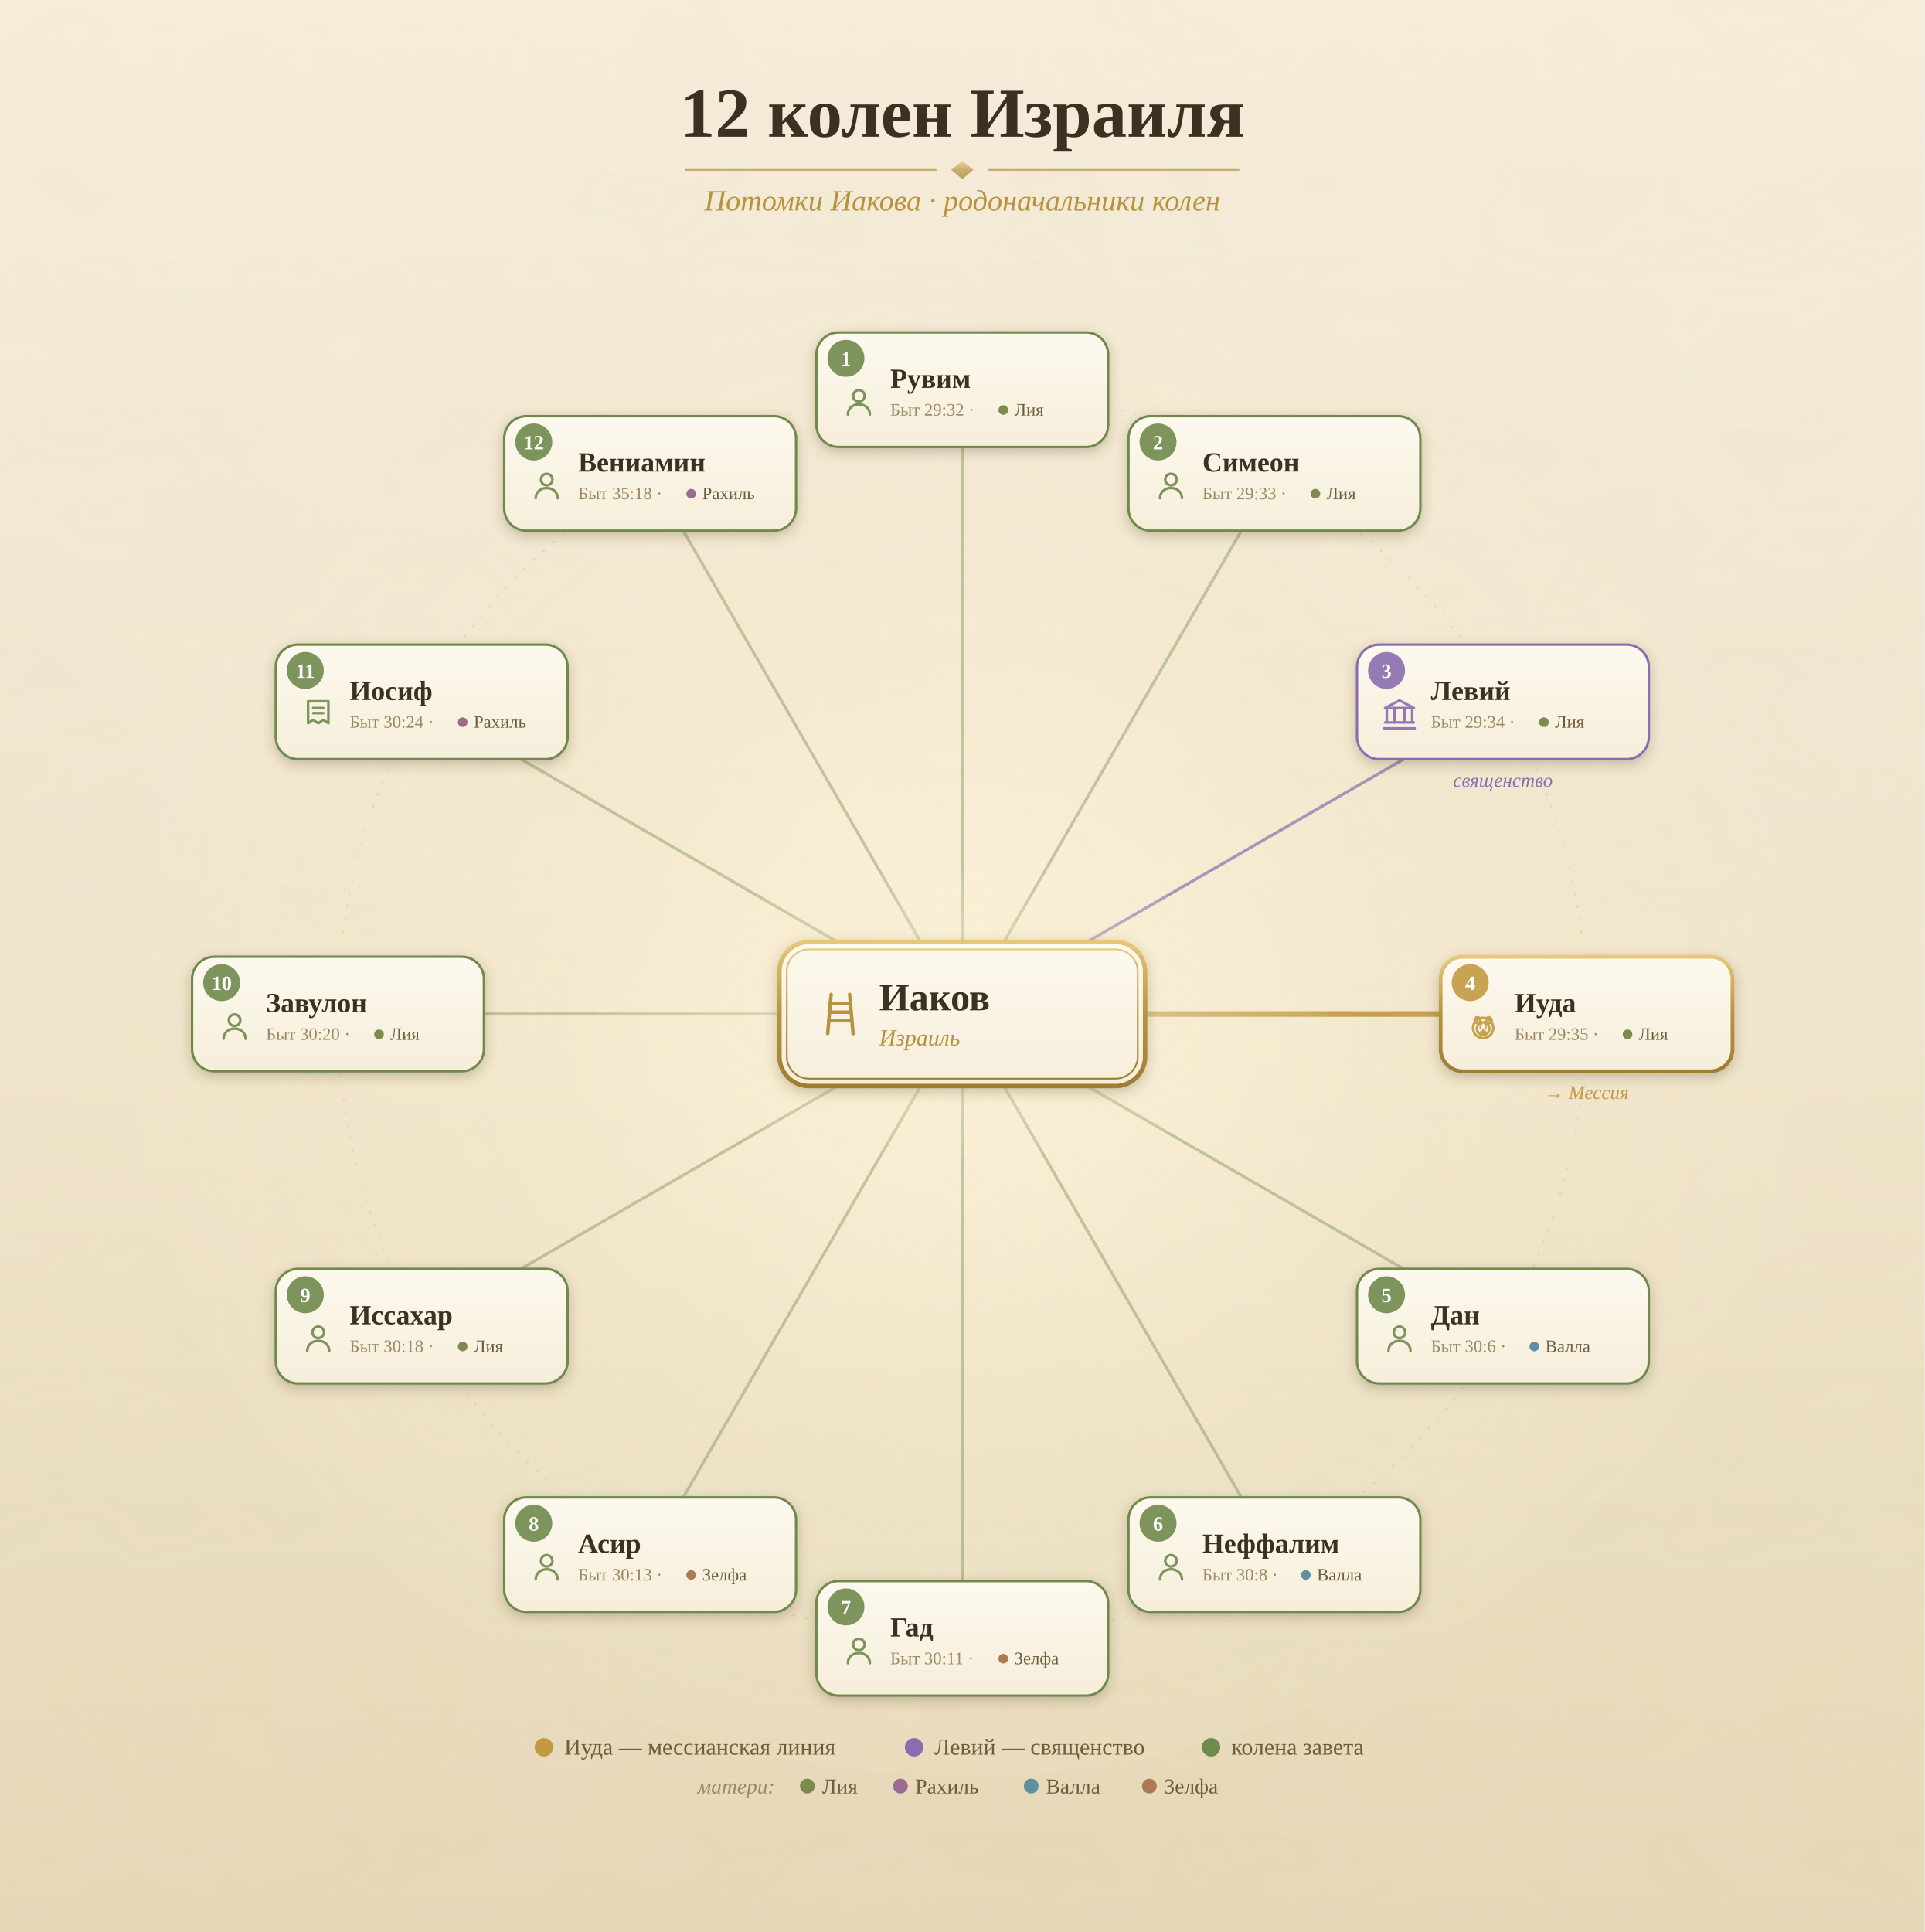
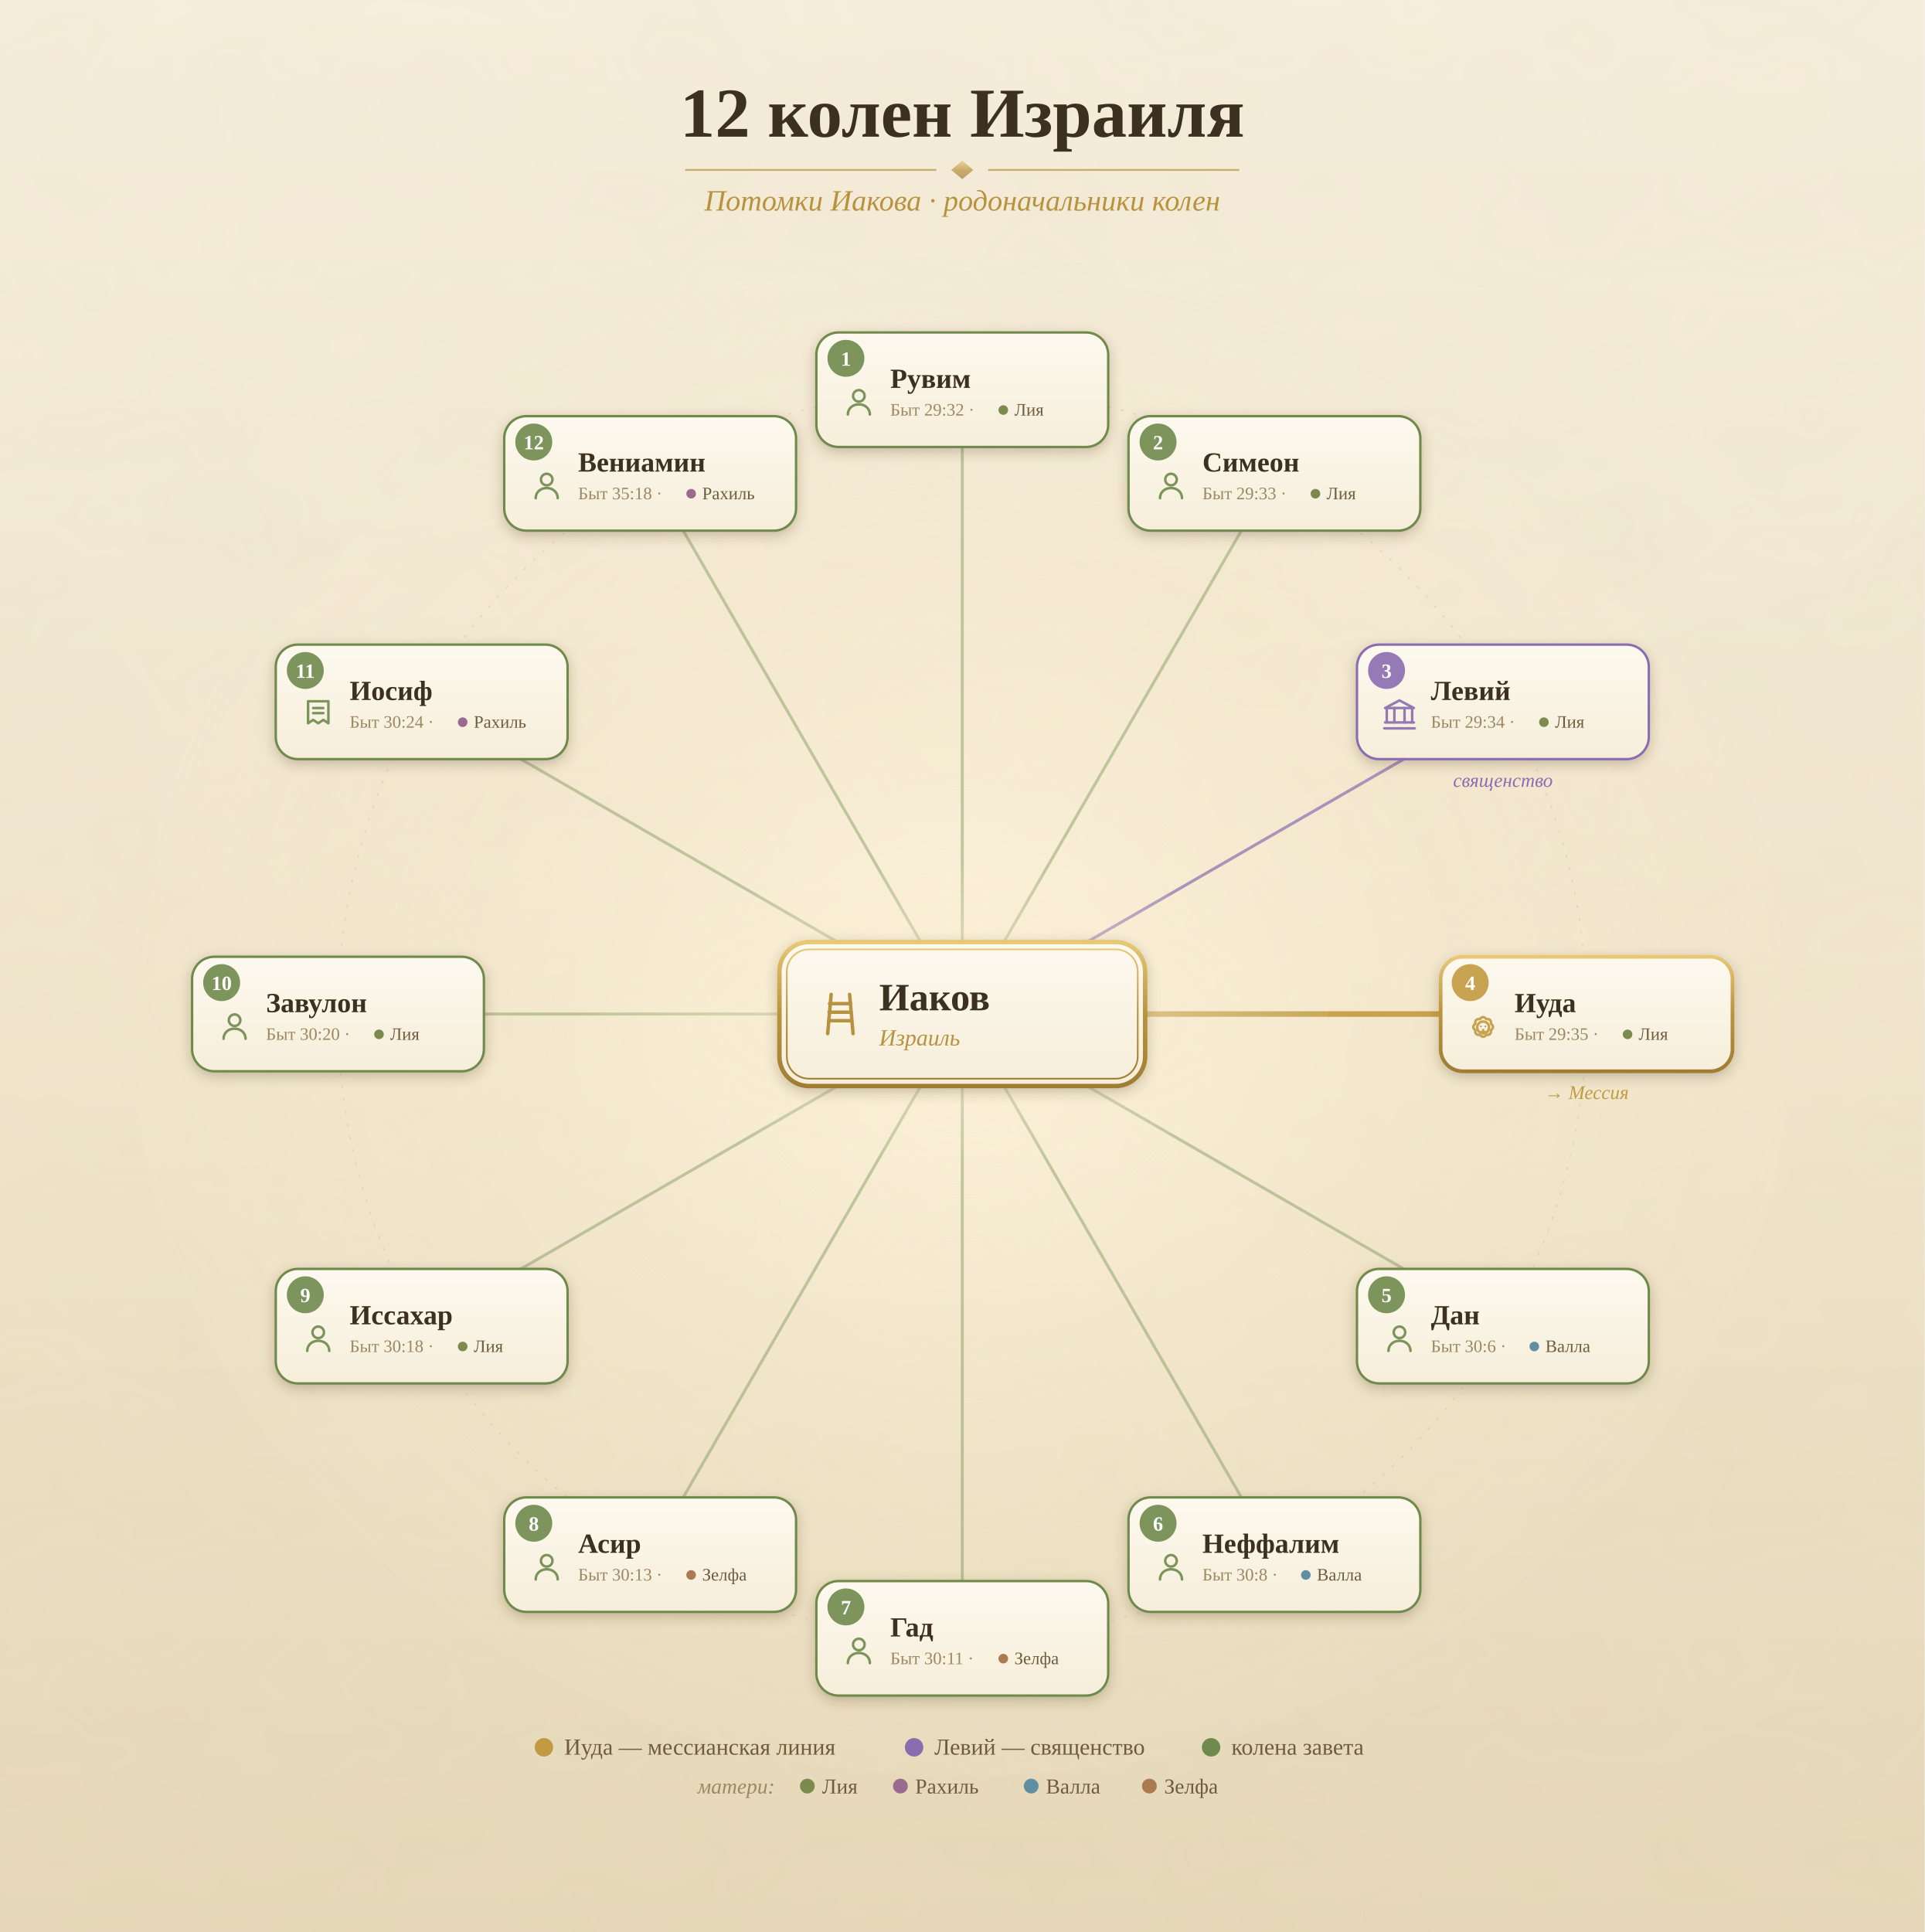
<svg xmlns="http://www.w3.org/2000/svg" viewBox="-521.0 -549.0 1042.0 1046.0" width="1042" height="1046" font-family="Georgia, 'Times New Roman', serif" role="img" aria-label="12 колен Израиля">
  <defs>
    <linearGradient id="paperGrad" x1="0" y1="0" x2="0" y2="1">
      <stop offset="0%" stop-color="#f6eedb" />
      <stop offset="55%" stop-color="#f0e5cb" />
      <stop offset="100%" stop-color="#e6d8b8" />
    </linearGradient>
    <linearGradient id="goldGrad" x1="0" y1="0" x2="0" y2="1">
      <stop offset="0%" stop-color="#e6c877" />
      <stop offset="50%" stop-color="#b8933f" />
      <stop offset="100%" stop-color="#a07d33" />
    </linearGradient>
    <linearGradient id="cardGrad" x1="0" y1="0" x2="0" y2="1">
      <stop offset="0%" stop-color="#fdf9ef" />
      <stop offset="100%" stop-color="#f6eeda" />
    </linearGradient>
    <linearGradient id="megaGrad" x1="0" y1="0" x2="0" y2="1">
      <stop offset="0%" stop-color="#f6efdd" />
      <stop offset="100%" stop-color="#efe4cb" />
    </linearGradient>
    <filter id="paperTex" x="-5%" y="-5%" width="110%" height="110%">
      <feTurbulence type="fractalNoise" baseFrequency="0.011 0.017" numOctaves="3" seed="7" stitchTiles="stitch" result="mot" />
      <feColorMatrix in="mot" type="matrix" values="0 0 0 0 0.42  0 0 0 0 0.32  0 0 0 0 0.15  0 0 0 0.06 0" />
    </filter>
    <filter id="grain" x="0" y="0" width="100%" height="100%">
      <feTurbulence type="fractalNoise" baseFrequency="0.9" numOctaves="2" seed="11" stitchTiles="stitch" result="g" />
      <feColorMatrix in="g" type="matrix" values="0 0 0 0 0  0 0 0 0 0  0 0 0 0 0  0 0 0 0.035 0" />
    </filter>
    <filter id="cardShadow" x="-30%" y="-30%" width="160%" height="180%">
      <feDropShadow dx="0" dy="2.2" stdDeviation="3.4" flood-color="#4a3616" flood-opacity="0.26" />
    </filter>
    <filter id="goldSoft" x="-60%" y="-60%" width="220%" height="220%">
      <feGaussianBlur stdDeviation="3.2" />
    </filter>
    <filter id="desat">
      <feColorMatrix type="saturate" values="0.15" />
    </filter>
    <radialGradient id="l1glow" cx="50%" cy="50%" r="60%">
      <stop offset="0%" stop-color="#fff6df" stop-opacity="0.85" />
      <stop offset="50%" stop-color="#f7eccf" stop-opacity="0.35" />
      <stop offset="80%" stop-color="#f7eccf" stop-opacity="0.1" />
      <stop offset="100%" stop-color="#f7eccf" stop-opacity="0" />
    </radialGradient>
    <symbol id="ic-person" viewBox="0 0 24 24" fill="none" stroke="currentColor" stroke-width="1.5" stroke-linecap="round" stroke-linejoin="round">
      <circle cx="12" cy="8" r="3.4" />
      <path d="M5.5 19c0-3.6 2.9-6 6.5-6s6.5 2.4 6.5 6" />
    </symbol>
    <symbol id="ic-people" viewBox="0 0 24 24" fill="none" stroke="currentColor" stroke-width="1.5" stroke-linecap="round" stroke-linejoin="round">
      <circle cx="8.5" cy="8.6" r="2.7" />
      <circle cx="15.8" cy="9.2" r="2.3" />
      <path d="M3.5 18.5c0-2.9 2.2-4.9 5-4.9 1.4 0 2.6.5 3.5 1.3" />
      <path d="M12.6 18.5c.2-2.4 2-4 4.2-4 2.3 0 4.1 1.8 4.1 4.4" />
    </symbol>
    <symbol id="ic-ark" viewBox="0 0 24 24" fill="none" stroke="currentColor" stroke-width="1.5" stroke-linecap="round" stroke-linejoin="round">
      <path d="M3 12.5c1.6 3 5 4.7 9 4.7s7.4-1.7 9-4.7" />
      <path d="M6.2 12.4V8.8h11.6v3.6" />
      <path d="M9.4 8.8V6.4h5.2v2.4" />
      <path d="M12 6.4V4.6" />
    </symbol>
    <symbol id="ic-tent" viewBox="0 0 24 24" fill="none" stroke="currentColor" stroke-width="1.5" stroke-linecap="round" stroke-linejoin="round">
      <path d="M3 18.5 12 4l9 14.5" />
      <path d="M12 4v14.5" />
      <path d="M9.6 18.5c.3-2 1.1-3.4 2.4-3.4s2.1 1.4 2.4 3.4" />
    </symbol>
    <symbol id="ic-ladder" viewBox="0 0 24 24" fill="none" stroke="currentColor" stroke-width="1.5" stroke-linecap="round" stroke-linejoin="round">
      <path d="M8 3.5 6.5 20.5M16 3.5 17.5 20.5" />
      <path d="M7.3 7.5h9.1M7.1 11.2h9.5M6.9 14.9h9.9" />
    </symbol>
    <symbol id="ic-lion" viewBox="0 0 24 24" fill="none" stroke="currentColor" stroke-width="1.5" stroke-linecap="round" stroke-linejoin="round">
-       <circle cx="8.7" cy="8" r="1.7" />
-       <circle cx="15.3" cy="8" r="1.7" />
-       <circle cx="12" cy="12.6" r="6" />
-       <circle cx="12" cy="13" r="3.7" />
-       <circle cx="10.4" cy="12.3" r=".62" fill="currentColor" stroke="none" />
-       <circle cx="13.6" cy="12.3" r=".62" fill="currentColor" stroke="none" />
-       <path d="M12 13.8v1.2M10.8 15.1c.75.55 1.65.55 2.4 0" />
-       <path d="M8.9 10.4c.5-.45 1.2-.45 1.7 0M13.4 10.4c.5-.45 1.2-.45 1.7 0" />
+       <path d="M16.62 10.09 Q19 12 16.62 13.91 Q16.95 16.95 13.91 16.62 Q12 19 10.09 16.62 Q7.05 16.95 7.38 13.91 Q5 12 7.38 10.09 Q7.05 7.05 10.09 7.38 Q12 5 13.91 7.38 Q16.95 7.05 16.62 10.09 Z" />
+       <circle cx="12" cy="12.3" r="3.5" />
+       <circle cx="10.7" cy="11.7" r=".55" fill="currentColor" stroke="none" />
+       <circle cx="13.3" cy="11.7" r=".55" fill="currentColor" stroke="none" />
+       <path d="M11.2 13.1h1.6l-.8 1z" fill="currentColor" stroke="none" />
+       <path d="M12 14.1v.7M10.8 15c.7.5 1.7.5 2.4 0" />
    </symbol>
    <symbol id="ic-crown" viewBox="0 0 24 24" fill="none" stroke="currentColor" stroke-width="1.5" stroke-linecap="round" stroke-linejoin="round">
      <path d="M4 16.5 3 7l5 4 4-6.5 4 6.5 5-4-1 9.5z" />
      <path d="M4 16.5h16" />
    </symbol>
    <symbol id="ic-cross" viewBox="0 0 24 24" fill="none" stroke="currentColor" stroke-width="1.5" stroke-linecap="round" stroke-linejoin="round">
      <path d="M12 3.2v17.6M6.6 9.2h10.8" />
    </symbol>
    <symbol id="ic-tree" viewBox="0 0 24 24" fill="none" stroke="currentColor" stroke-width="1.5" stroke-linecap="round" stroke-linejoin="round">
-       <path d="M12 21v-6" />
-       <path d="M12 15c-3.6 0-5.4-2.3-5.4-4.8 0-1 .4-2 .9-2.6-.3-.6-.4-1.3-.2-2 .8.1 1.5.5 2 1.1.6-1 1.6-1.9 2.7-1.9s2.1.9 2.7 1.9c.5-.6 1.2-1 2-1.1.2.7.1 1.4-.2 2 .5.6.9 1.6.9 2.6C17.4 12.7 15.6 15 12 15z" />
+       <path d="M12 21v-6.4" />
+       <path d="M9.2 15c-2.3 0-4-1.6-4-3.7 0-1.4.8-2.6 2-3.2-.1-.3-.1-.5-.1-.8 0-1.9 1.5-3.4 3.4-3.4 1.2 0 2.3.6 2.9 1.6.5-.3 1.1-.5 1.7-.5 1.9 0 3.4 1.5 3.4 3.4 0 .3 0 .5-.1.8 1.1.5 1.9 1.7 1.9 3.1 0 2.1-1.7 3.7-4 3.7z" />
+       <path d="M12 15.2 9.9 13M12 12.6l2-2" />
    </symbol>
    <symbol id="ic-scroll" viewBox="0 0 24 24" fill="none" stroke="currentColor" stroke-width="1.5" stroke-linecap="round" stroke-linejoin="round">
      <path d="M7 5.5h10.5v11a2.5 2.5 0 0 1-2.5 2.5H6.5" />
      <path d="M9.5 9h5.5M9.5 12h5.5" />
      <path d="M7 5.5A2 2 0 0 0 5 7.5 2 2 0 0 0 7 9.5M6.5 19a2.2 2.2 0 0 0 2.2-2.2V7.5" />
    </symbol>
    <symbol id="ic-book" viewBox="0 0 24 24" fill="none" stroke="currentColor" stroke-width="1.5" stroke-linecap="round" stroke-linejoin="round">
      <path d="M12 6.2v13" />
      <path d="M12 6.2C10.4 5 8.4 4.6 5.5 4.6v12.6c2.9 0 4.9.4 6.5 1.6 1.6-1.2 3.6-1.6 6.5-1.6V4.6c-2.9 0-4.9.4-6.5 1.6z" />
    </symbol>
    <symbol id="ic-temple" viewBox="0 0 24 24" fill="none" stroke="currentColor" stroke-width="1.5" stroke-linecap="round" stroke-linejoin="round">
      <path d="M3.5 8 12 3.5 20.5 8z" />
      <path d="M4.5 8v8.5M9 8v8.5M15 8v8.5M19.5 8v8.5" />
      <path d="M3 20h18M3.5 16.5h17" />
    </symbol>
    <symbol id="ic-menorah" viewBox="0 0 24 24" fill="none" stroke="currentColor" stroke-width="1.5" stroke-linecap="round" stroke-linejoin="round">
-       <path d="M12 5v13" />
-       <path d="M8 8v2.5M16 8v2.5M5.5 9.5v3M18.5 9.5v3" />
-       <path d="M8 10.5c0 1.5-2.5 1.5-2.5 0M16 10.5c0 1.5 2.5 1.5 2.5 0" />
-       <path d="M8.5 18h7" />
+       <path d="M12 16.5V7" />
+       <path d="M12 12.4c0-2.1-1-3.4-2.9-3.4M9.1 9V7" />
+       <path d="M12 13.1c0-2.9-1.8-4.6-4.4-4.6M7.6 8.5V7" />
+       <path d="M12 13.8c0-3.7-2.6-5.8-5.9-5.8M6.1 8V7" />
+       <path d="M12 12.4c0-2.1 1-3.4 2.9-3.4M14.9 9V7" />
+       <path d="M12 13.1c0-2.9 1.8-4.6 4.4-4.6M16.4 8.5V7" />
+       <path d="M12 13.8c0-3.7 2.6-5.8 5.9-5.8M17.9 8V7" />
+       <path d="M9.5 16.5h5M10.7 18.6h2.6M12 16.5v2.1" />
    </symbol>
    <symbol id="ic-camel" viewBox="0 0 24 24" fill="none" stroke="currentColor" stroke-width="1.5" stroke-linecap="round" stroke-linejoin="round">
-       <path d="M4 17.5v-2.3c0-.9.7-1.6 1.6-1.6.6 0 1.1.3 1.4.8.5-1.9 1.3-3.4 2.4-3.4 1 0 1.7 1.1 2.2 2.6.5-1 1.2-1.7 2.1-1.7 1.4 0 2.3 1.6 2.3 3.8v3.4" />
-       <path d="M18 17.5v-4.2c0-.7.3-1.3.9-1.3" />
-       <path d="M6.5 17.5v1.8M9.5 17.5v1.8M13.5 17.5v1.8M16.5 17.5v1.8" />
+       <path d="M3.6 15c-.4-1.9.4-3.4 1.6-3.4.8 0 1.4.7 1.7 1.9.5-2.3 1.5-3.8 2.8-3.8 1.1 0 1.9 1.2 2.4 3.1" />
+       <path d="M12.1 12.8c.4-2.3 1.4-3.9 2.8-3.9.8 0 1.4.5 1.8 1.2l.8 1.6c.3.6-.1 1.3-.6 1.6" />
+       <path d="M5.6 15.2 6 19M8.4 14.1l.2 5.3M12.2 13.1l.2 6.3M15.4 14.6l.2 4.8" />
+     </symbol>
+     <symbol id="ic-ram" viewBox="0 0 24 24" fill="none" stroke="currentColor" stroke-width="1.5" stroke-linecap="round" stroke-linejoin="round">
+       <path d="M12 10.4c-1.5 0-2.6 1.2-2.6 2.9 0 2 1.2 3.5 2.6 3.5s2.6-1.5 2.6-3.5c0-1.7-1.1-2.9-2.6-2.9z" />
+       <circle cx="11" cy="12.9" r=".5" fill="currentColor" stroke="none" />
+       <circle cx="13" cy="12.9" r=".5" fill="currentColor" stroke="none" />
+       <path d="M12 14.5v.9M11.2 15.7c.5.4 1.1.4 1.6 0" />
+       <path d="M9.5 11C9 8.8 7.2 7.4 5.4 8.1 3.7 8.7 3.1 10.7 4 12.3c.7 1.3 2.2 1.7 3.2.9.8-.65.9-1.9.1-2.6-.6-.55-1.6-.35-1.9.45" />
+       <path d="M14.5 11c.5-2.2 2.3-3.6 4.1-2.9 1.7.6 2.3 2.6 1.4 4.2-.7 1.3-2.2 1.7-3.2.9-.8-.65-.9-1.9-.1-2.6.6-.55 1.6-.35 1.9.45" />
    </symbol>
    <symbol id="ic-mountain" viewBox="0 0 24 24" fill="none" stroke="currentColor" stroke-width="1.5" stroke-linecap="round" stroke-linejoin="round">
      <path d="M2.5 18.5 9 8l3.2 4.8L15 8.5l6.5 10z" />
      <path d="M7.4 10.4 9 8l1.6 2.4" />
    </symbol>
    <symbol id="ic-gate" viewBox="0 0 24 24" fill="none" stroke="currentColor" stroke-width="1.5" stroke-linecap="round" stroke-linejoin="round">
      <path d="M5 20V9a7 7 0 0 1 14 0v11" />
      <path d="M5 20h14" />
      <path d="M9 20v-7a3 3 0 0 1 6 0v7" />
    </symbol>
    <symbol id="ic-tribes" viewBox="0 0 24 24" fill="none" stroke="currentColor" stroke-width="1.5" stroke-linecap="round" stroke-linejoin="round">
      <path d="M6 4h12v13l-3-2-3 2-3-2-3 2z" />
      <path d="M9 8h6M9 11h6" />
    </symbol>
    <symbol id="ic-globe" viewBox="0 0 24 24" fill="none" stroke="currentColor" stroke-width="1.5" stroke-linecap="round" stroke-linejoin="round">
      <circle cx="12" cy="12" r="8.2" />
      <path d="M3.8 12h16.4M12 3.8v16.4" />
      <path d="M12 3.8c2.6 2.3 4 5.2 4 8.2s-1.4 5.9-4 8.2c-2.6-2.3-4-5.2-4-8.2s1.4-5.9 4-8.2z" />
    </symbol>
  </defs>
  <rect x="-521.0" y="-549.0" width="1042.0" height="1046.0" fill="url(#paperGrad)" />
  <rect x="-521.0" y="-549.0" width="1042.0" height="1046.0" filter="url(#paperTex)" opacity="0.5" />
  <ellipse cx="0" cy="0" rx="451.0" ry="413.0" fill="url(#l1glow)" />
  <text x="0" y="-475.0" text-anchor="middle" font-size="38" fill="#3c3120" font-weight="bold">12 колен Израиля</text>
  <g stroke="#b8933f" stroke-width="1" opacity="0.7">
    <line x1="-150" y1="-457.0" x2="-14" y2="-457.0" />
    <line x1="14" y1="-457.0" x2="150" y2="-457.0" />
    <path d="M0 -462.0 l6 5 -6 5 -6 -5z" fill="url(#goldGrad)" stroke="none" />
  </g>
  <text x="0" y="-435.0" text-anchor="middle" font-size="16" fill="#b8933f" font-style="italic">Потомки Иакова · родоначальники колен</text>
  <circle cx="0" cy="0" r="338.0" fill="none" stroke="#b8933f" stroke-width="0.8" opacity="0.18" stroke-dasharray="1 6" stroke-linecap="round" />
  <line x1="0" y1="0" x2="0.0" y2="-338.0" stroke="#6f8a4c" stroke-width="1.6" opacity="0.4" stroke-linecap="round" />
  <line x1="0" y1="0" x2="169.0" y2="-292.7" stroke="#6f8a4c" stroke-width="1.6" opacity="0.4" stroke-linecap="round" />
  <line x1="0" y1="0" x2="292.7" y2="-169.0" stroke="#8a6db0" stroke-width="1.6" opacity="0.7" stroke-linecap="round" />
  <line x1="0" y1="0" x2="338.0" y2="0.0" stroke="#f0d488" stroke-width="7" opacity="0.4" filter="url(#goldSoft)" />
  <line x1="0" y1="0" x2="338.0" y2="0.0" stroke="#c19a41" stroke-width="3" opacity="0.9" stroke-linecap="round" />
  <line x1="0" y1="0" x2="292.7" y2="169.0" stroke="#6f8a4c" stroke-width="1.6" opacity="0.4" stroke-linecap="round" />
  <line x1="0" y1="0" x2="169.0" y2="292.7" stroke="#6f8a4c" stroke-width="1.6" opacity="0.4" stroke-linecap="round" />
  <line x1="0" y1="0" x2="0.0" y2="338.0" stroke="#6f8a4c" stroke-width="1.6" opacity="0.4" stroke-linecap="round" />
  <line x1="0" y1="0" x2="-169.0" y2="292.7" stroke="#6f8a4c" stroke-width="1.6" opacity="0.4" stroke-linecap="round" />
  <line x1="0" y1="0" x2="-292.7" y2="169.0" stroke="#6f8a4c" stroke-width="1.6" opacity="0.4" stroke-linecap="round" />
  <line x1="0" y1="0" x2="-338.0" y2="0.0" stroke="#6f8a4c" stroke-width="1.6" opacity="0.4" stroke-linecap="round" />
  <line x1="0" y1="0" x2="-292.7" y2="-169.0" stroke="#6f8a4c" stroke-width="1.6" opacity="0.4" stroke-linecap="round" />
  <line x1="0" y1="0" x2="-169.0" y2="-292.7" stroke="#6f8a4c" stroke-width="1.6" opacity="0.4" stroke-linecap="round" />
  <g filter="url(#cardShadow)">
    <rect x="-79.0" y="-369.0" width="158.0" height="62.0" rx="12" fill="url(#cardGrad)" stroke="#6f8a4c" stroke-width="1.3" />
  </g>
  <circle cx="-63.0" cy="-355.0" r="10" fill="#6f8a4c" opacity="0.9" />
  <text x="-63.0" y="-351.0" text-anchor="middle" font-size="11" fill="#fff" font-weight="bold">1</text>
  <use href="#ic-person" x="-67.0" y="-342.0" width="22" height="22" color="#6f8a4c" opacity="0.9" />
  <text x="-39.0" y="-339.0" font-size="15" fill="#3c3120" font-weight="bold">Рувим</text>
  <text x="-39.0" y="-324.0" font-size="9.5" fill="#9c8862">Быт 29:32 ·</text>
  <circle cx="22.2" cy="-327.0" r="2.6" fill="#7d8a4e" />
  <text x="28.2" y="-324.0" font-size="9.5" fill="#6e5c3d">Лия</text>
  <g filter="url(#cardShadow)">
    <rect x="90.0" y="-323.7" width="158.0" height="62.0" rx="12" fill="url(#cardGrad)" stroke="#6f8a4c" stroke-width="1.3" />
  </g>
  <circle cx="106.0" cy="-309.7" r="10" fill="#6f8a4c" opacity="0.9" />
  <text x="106.0" y="-305.7" text-anchor="middle" font-size="11" fill="#fff" font-weight="bold">2</text>
  <use href="#ic-person" x="102.0" y="-296.7" width="22" height="22" color="#6f8a4c" opacity="0.9" />
  <text x="130.0" y="-293.7" font-size="15" fill="#3c3120" font-weight="bold">Симеон</text>
  <text x="130.0" y="-278.7" font-size="9.5" fill="#9c8862">Быт 29:33 ·</text>
  <circle cx="191.2" cy="-281.7" r="2.6" fill="#7d8a4e" />
  <text x="197.2" y="-278.7" font-size="9.5" fill="#6e5c3d">Лия</text>
  <g filter="url(#cardShadow)">
    <rect x="213.7" y="-200.0" width="158.0" height="62.0" rx="12" fill="url(#cardGrad)" stroke="#8a6db0" stroke-width="1.3" />
  </g>
  <circle cx="229.7" cy="-186.0" r="10" fill="#8a6db0" opacity="0.9" />
  <text x="229.7" y="-182.0" text-anchor="middle" font-size="11" fill="#fff" font-weight="bold">3</text>
  <use href="#ic-temple" x="225.7" y="-173.0" width="22" height="22" color="#8a6db0" opacity="0.9" />
  <text x="253.7" y="-170.0" font-size="15" fill="#3c3120" font-weight="bold">Левий</text>
  <text x="253.7" y="-155.0" font-size="9.5" fill="#9c8862">Быт 29:34 ·</text>
  <circle cx="314.9" cy="-158.0" r="2.6" fill="#7d8a4e" />
  <text x="320.9" y="-155.0" font-size="9.5" fill="#6e5c3d">Лия</text>
  <text x="292.7" y="-123.0" text-anchor="middle" font-size="10.5" fill="#8a6db0" font-style="italic">священство</text>
  <g filter="url(#cardShadow)">
    <rect x="259.0" y="-31.0" width="158.0" height="62.0" rx="12" fill="url(#cardGrad)" stroke="url(#goldGrad)" stroke-width="2" />
  </g>
  <circle cx="275.0" cy="-17.0" r="10" fill="#c19a41" opacity="0.9" />
  <text x="275.0" y="-13.0" text-anchor="middle" font-size="11" fill="#fff" font-weight="bold">4</text>
  <use href="#ic-lion" x="271.0" y="-4.0" width="22" height="22" color="#c19a41" opacity="0.9" />
  <text x="299.0" y="-1.0" font-size="15" fill="#3c3120" font-weight="bold">Иуда</text>
  <text x="299.0" y="14.0" font-size="9.5" fill="#9c8862">Быт 29:35 ·</text>
  <circle cx="360.2" cy="11.0" r="2.6" fill="#7d8a4e" />
  <text x="366.2" y="14.0" font-size="9.5" fill="#6e5c3d">Лия</text>
  <text x="338.0" y="46.0" text-anchor="middle" font-size="10.5" fill="#c19a41" font-style="italic">→ Мессия</text>
  <g filter="url(#cardShadow)">
    <rect x="213.7" y="138.0" width="158.0" height="62.0" rx="12" fill="url(#cardGrad)" stroke="#6f8a4c" stroke-width="1.3" />
  </g>
  <circle cx="229.7" cy="152.0" r="10" fill="#6f8a4c" opacity="0.9" />
  <text x="229.7" y="156.0" text-anchor="middle" font-size="11" fill="#fff" font-weight="bold">5</text>
  <use href="#ic-person" x="225.7" y="165.0" width="22" height="22" color="#6f8a4c" opacity="0.9" />
  <text x="253.7" y="168.0" font-size="15" fill="#3c3120" font-weight="bold">Дан</text>
  <text x="253.7" y="183.0" font-size="9.5" fill="#9c8862">Быт 30:6 ·</text>
  <circle cx="309.7" cy="180.0" r="2.6" fill="#5f8fa0" />
  <text x="315.7" y="183.0" font-size="9.5" fill="#6e5c3d">Валла</text>
  <g filter="url(#cardShadow)">
    <rect x="90.0" y="261.7" width="158.0" height="62.0" rx="12" fill="url(#cardGrad)" stroke="#6f8a4c" stroke-width="1.3" />
  </g>
  <circle cx="106.0" cy="275.7" r="10" fill="#6f8a4c" opacity="0.9" />
  <text x="106.0" y="279.7" text-anchor="middle" font-size="11" fill="#fff" font-weight="bold">6</text>
  <use href="#ic-person" x="102.0" y="288.7" width="22" height="22" color="#6f8a4c" opacity="0.9" />
  <text x="130.0" y="291.7" font-size="15" fill="#3c3120" font-weight="bold">Неффалим</text>
  <text x="130.0" y="306.7" font-size="9.5" fill="#9c8862">Быт 30:8 ·</text>
  <circle cx="186.0" cy="303.7" r="2.6" fill="#5f8fa0" />
  <text x="192.0" y="306.7" font-size="9.5" fill="#6e5c3d">Валла</text>
  <g filter="url(#cardShadow)">
    <rect x="-79.0" y="307.0" width="158.0" height="62.0" rx="12" fill="url(#cardGrad)" stroke="#6f8a4c" stroke-width="1.3" />
  </g>
  <circle cx="-63.0" cy="321.0" r="10" fill="#6f8a4c" opacity="0.9" />
  <text x="-63.0" y="325.0" text-anchor="middle" font-size="11" fill="#fff" font-weight="bold">7</text>
  <use href="#ic-person" x="-67.0" y="334.0" width="22" height="22" color="#6f8a4c" opacity="0.9" />
  <text x="-39.0" y="337.0" font-size="15" fill="#3c3120" font-weight="bold">Гад</text>
  <text x="-39.0" y="352.0" font-size="9.5" fill="#9c8862">Быт 30:11 ·</text>
  <circle cx="22.2" cy="349.0" r="2.6" fill="#ab7a50" />
  <text x="28.2" y="352.0" font-size="9.5" fill="#6e5c3d">Зелфа</text>
  <g filter="url(#cardShadow)">
    <rect x="-248.0" y="261.7" width="158.0" height="62.0" rx="12" fill="url(#cardGrad)" stroke="#6f8a4c" stroke-width="1.3" />
  </g>
  <circle cx="-232.0" cy="275.7" r="10" fill="#6f8a4c" opacity="0.9" />
  <text x="-232.0" y="279.7" text-anchor="middle" font-size="11" fill="#fff" font-weight="bold">8</text>
  <use href="#ic-person" x="-236.0" y="288.7" width="22" height="22" color="#6f8a4c" opacity="0.9" />
  <text x="-208.0" y="291.7" font-size="15" fill="#3c3120" font-weight="bold">Асир</text>
  <text x="-208.0" y="306.7" font-size="9.5" fill="#9c8862">Быт 30:13 ·</text>
  <circle cx="-146.8" cy="303.7" r="2.6" fill="#ab7a50" />
  <text x="-140.8" y="306.7" font-size="9.5" fill="#6e5c3d">Зелфа</text>
  <g filter="url(#cardShadow)">
    <rect x="-371.7" y="138.0" width="158.0" height="62.0" rx="12" fill="url(#cardGrad)" stroke="#6f8a4c" stroke-width="1.3" />
  </g>
  <circle cx="-355.7" cy="152.0" r="10" fill="#6f8a4c" opacity="0.9" />
  <text x="-355.7" y="156.0" text-anchor="middle" font-size="11" fill="#fff" font-weight="bold">9</text>
  <use href="#ic-person" x="-359.7" y="165.0" width="22" height="22" color="#6f8a4c" opacity="0.9" />
  <text x="-331.7" y="168.0" font-size="15" fill="#3c3120" font-weight="bold">Иссахар</text>
  <text x="-331.7" y="183.0" font-size="9.5" fill="#9c8862">Быт 30:18 ·</text>
  <circle cx="-270.5" cy="180.0" r="2.6" fill="#7d8a4e" />
  <text x="-264.5" y="183.0" font-size="9.5" fill="#6e5c3d">Лия</text>
  <g filter="url(#cardShadow)">
    <rect x="-417.0" y="-31.0" width="158.0" height="62.0" rx="12" fill="url(#cardGrad)" stroke="#6f8a4c" stroke-width="1.3" />
  </g>
  <circle cx="-401.0" cy="-17.0" r="10" fill="#6f8a4c" opacity="0.9" />
  <text x="-401.0" y="-13.0" text-anchor="middle" font-size="11" fill="#fff" font-weight="bold">10</text>
  <use href="#ic-person" x="-405.0" y="-4.0" width="22" height="22" color="#6f8a4c" opacity="0.9" />
  <text x="-377.0" y="-1.0" font-size="15" fill="#3c3120" font-weight="bold">Завулон</text>
  <text x="-377.0" y="14.0" font-size="9.5" fill="#9c8862">Быт 30:20 ·</text>
  <circle cx="-315.8" cy="11.0" r="2.6" fill="#7d8a4e" />
  <text x="-309.8" y="14.0" font-size="9.5" fill="#6e5c3d">Лия</text>
  <g filter="url(#cardShadow)">
    <rect x="-371.7" y="-200.0" width="158.0" height="62.0" rx="12" fill="url(#cardGrad)" stroke="#6f8a4c" stroke-width="1.3" />
  </g>
  <circle cx="-355.7" cy="-186.0" r="10" fill="#6f8a4c" opacity="0.9" />
  <text x="-355.7" y="-182.0" text-anchor="middle" font-size="11" fill="#fff" font-weight="bold">11</text>
  <use href="#ic-tribes" x="-359.7" y="-173.0" width="22" height="22" color="#6f8a4c" opacity="0.9" />
  <text x="-331.7" y="-170.0" font-size="15" fill="#3c3120" font-weight="bold">Иосиф</text>
  <text x="-331.7" y="-155.0" font-size="9.5" fill="#9c8862">Быт 30:24 ·</text>
  <circle cx="-270.5" cy="-158.0" r="2.6" fill="#9a6a8f" />
  <text x="-264.5" y="-155.0" font-size="9.5" fill="#6e5c3d">Рахиль</text>
  <g filter="url(#cardShadow)">
    <rect x="-248.0" y="-323.7" width="158.0" height="62.0" rx="12" fill="url(#cardGrad)" stroke="#6f8a4c" stroke-width="1.3" />
  </g>
  <circle cx="-232.0" cy="-309.7" r="10" fill="#6f8a4c" opacity="0.9" />
  <text x="-232.0" y="-305.7" text-anchor="middle" font-size="11" fill="#fff" font-weight="bold">12</text>
  <use href="#ic-person" x="-236.0" y="-296.7" width="22" height="22" color="#6f8a4c" opacity="0.9" />
  <text x="-208.0" y="-293.7" font-size="15" fill="#3c3120" font-weight="bold">Вениамин</text>
  <text x="-208.0" y="-278.7" font-size="9.5" fill="#9c8862">Быт 35:18 ·</text>
  <circle cx="-146.8" cy="-281.7" r="2.6" fill="#9a6a8f" />
  <text x="-140.8" y="-278.7" font-size="9.5" fill="#6e5c3d">Рахиль</text>
  <ellipse cx="0" cy="0" rx="198.0" ry="78.0" fill="url(#l1glow)" />
  <g filter="url(#cardShadow)">
    <rect x="-99.0" y="-39.0" width="198.0" height="78.0" rx="16" fill="url(#cardGrad)" stroke="url(#goldGrad)" stroke-width="2.4" />
    <rect x="-95.0" y="-35.0" width="190.0" height="70.0" rx="12" fill="none" stroke="url(#goldGrad)" stroke-width="0.9" />
  </g>
  <use href="#ic-ladder" x="-81.0" y="-15.0" width="30" height="30" color="#b8933f" opacity="1" />
  <text x="-45.0" y="-2.0" font-size="21" fill="#3c3120" font-weight="bold">Иаков</text>
  <text x="-45.0" y="17.0" font-size="12.5" fill="#b8933f" font-style="italic">Израиль</text>
  <circle cx="-226.5" cy="397.0" r="5" fill="#c19a41" />
  <text x="-215.5" y="401.0" font-size="12.5" fill="#6e5c3d">Иуда — мессианская линия</text>
  <circle cx="-26.1" cy="397.0" r="5" fill="#8a6db0" />
  <text x="-15.1" y="401.0" font-size="12.5" fill="#6e5c3d">Левий — священство</text>
  <circle cx="134.7" cy="397.0" r="5" fill="#6f8a4c" />
  <text x="145.7" y="401.0" font-size="12.5" fill="#6e5c3d">колена завета</text>
  <text x="-143.3" y="422.0" font-size="11.5" fill="#9c8862" font-style="italic">матери:</text>
  <circle cx="-83.9" cy="418.0" r="4" fill="#7d8a4e" />
  <text x="-75.9" y="422.0" font-size="11.5" fill="#6e5c3d">Лия</text>
  <circle cx="-33.5" cy="418.0" r="4" fill="#9a6a8f" />
  <text x="-25.5" y="422.0" font-size="11.5" fill="#6e5c3d">Рахиль</text>
  <circle cx="37.3" cy="418.0" r="4" fill="#5f8fa0" />
  <text x="45.3" y="422.0" font-size="11.5" fill="#6e5c3d">Валла</text>
  <circle cx="101.3" cy="418.0" r="4" fill="#ab7a50" />
  <text x="109.3" y="422.0" font-size="11.5" fill="#6e5c3d">Зелфа</text>
</svg>
